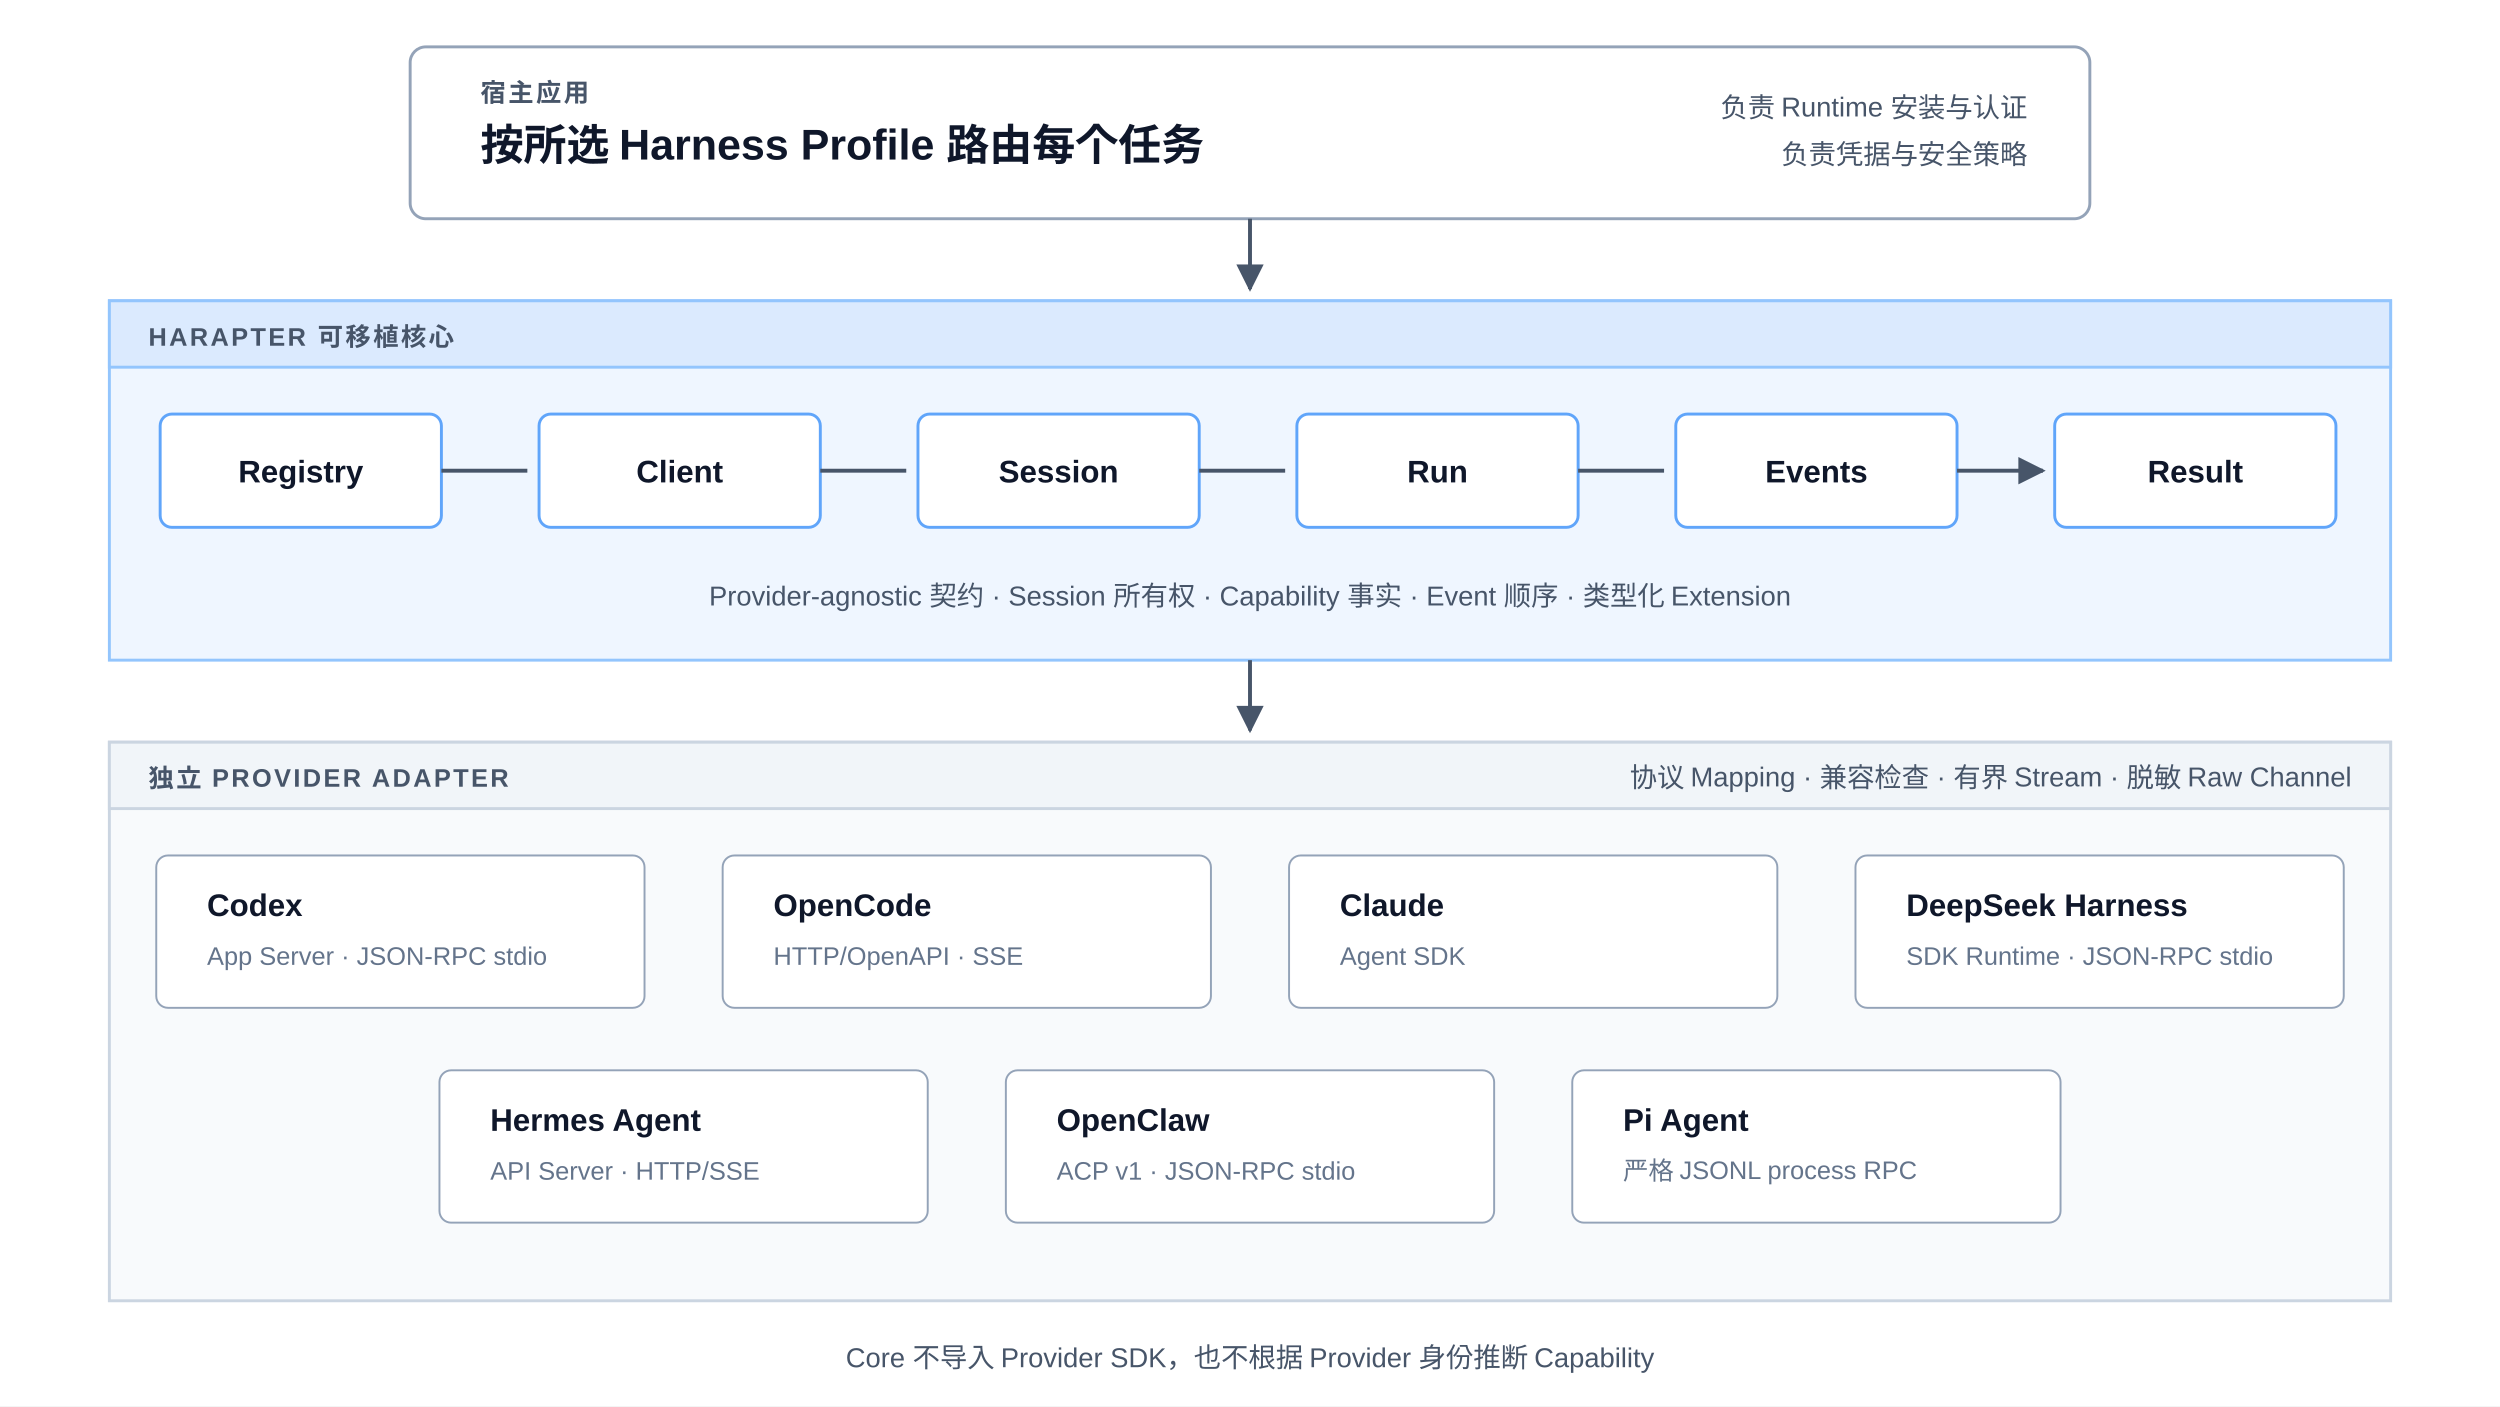
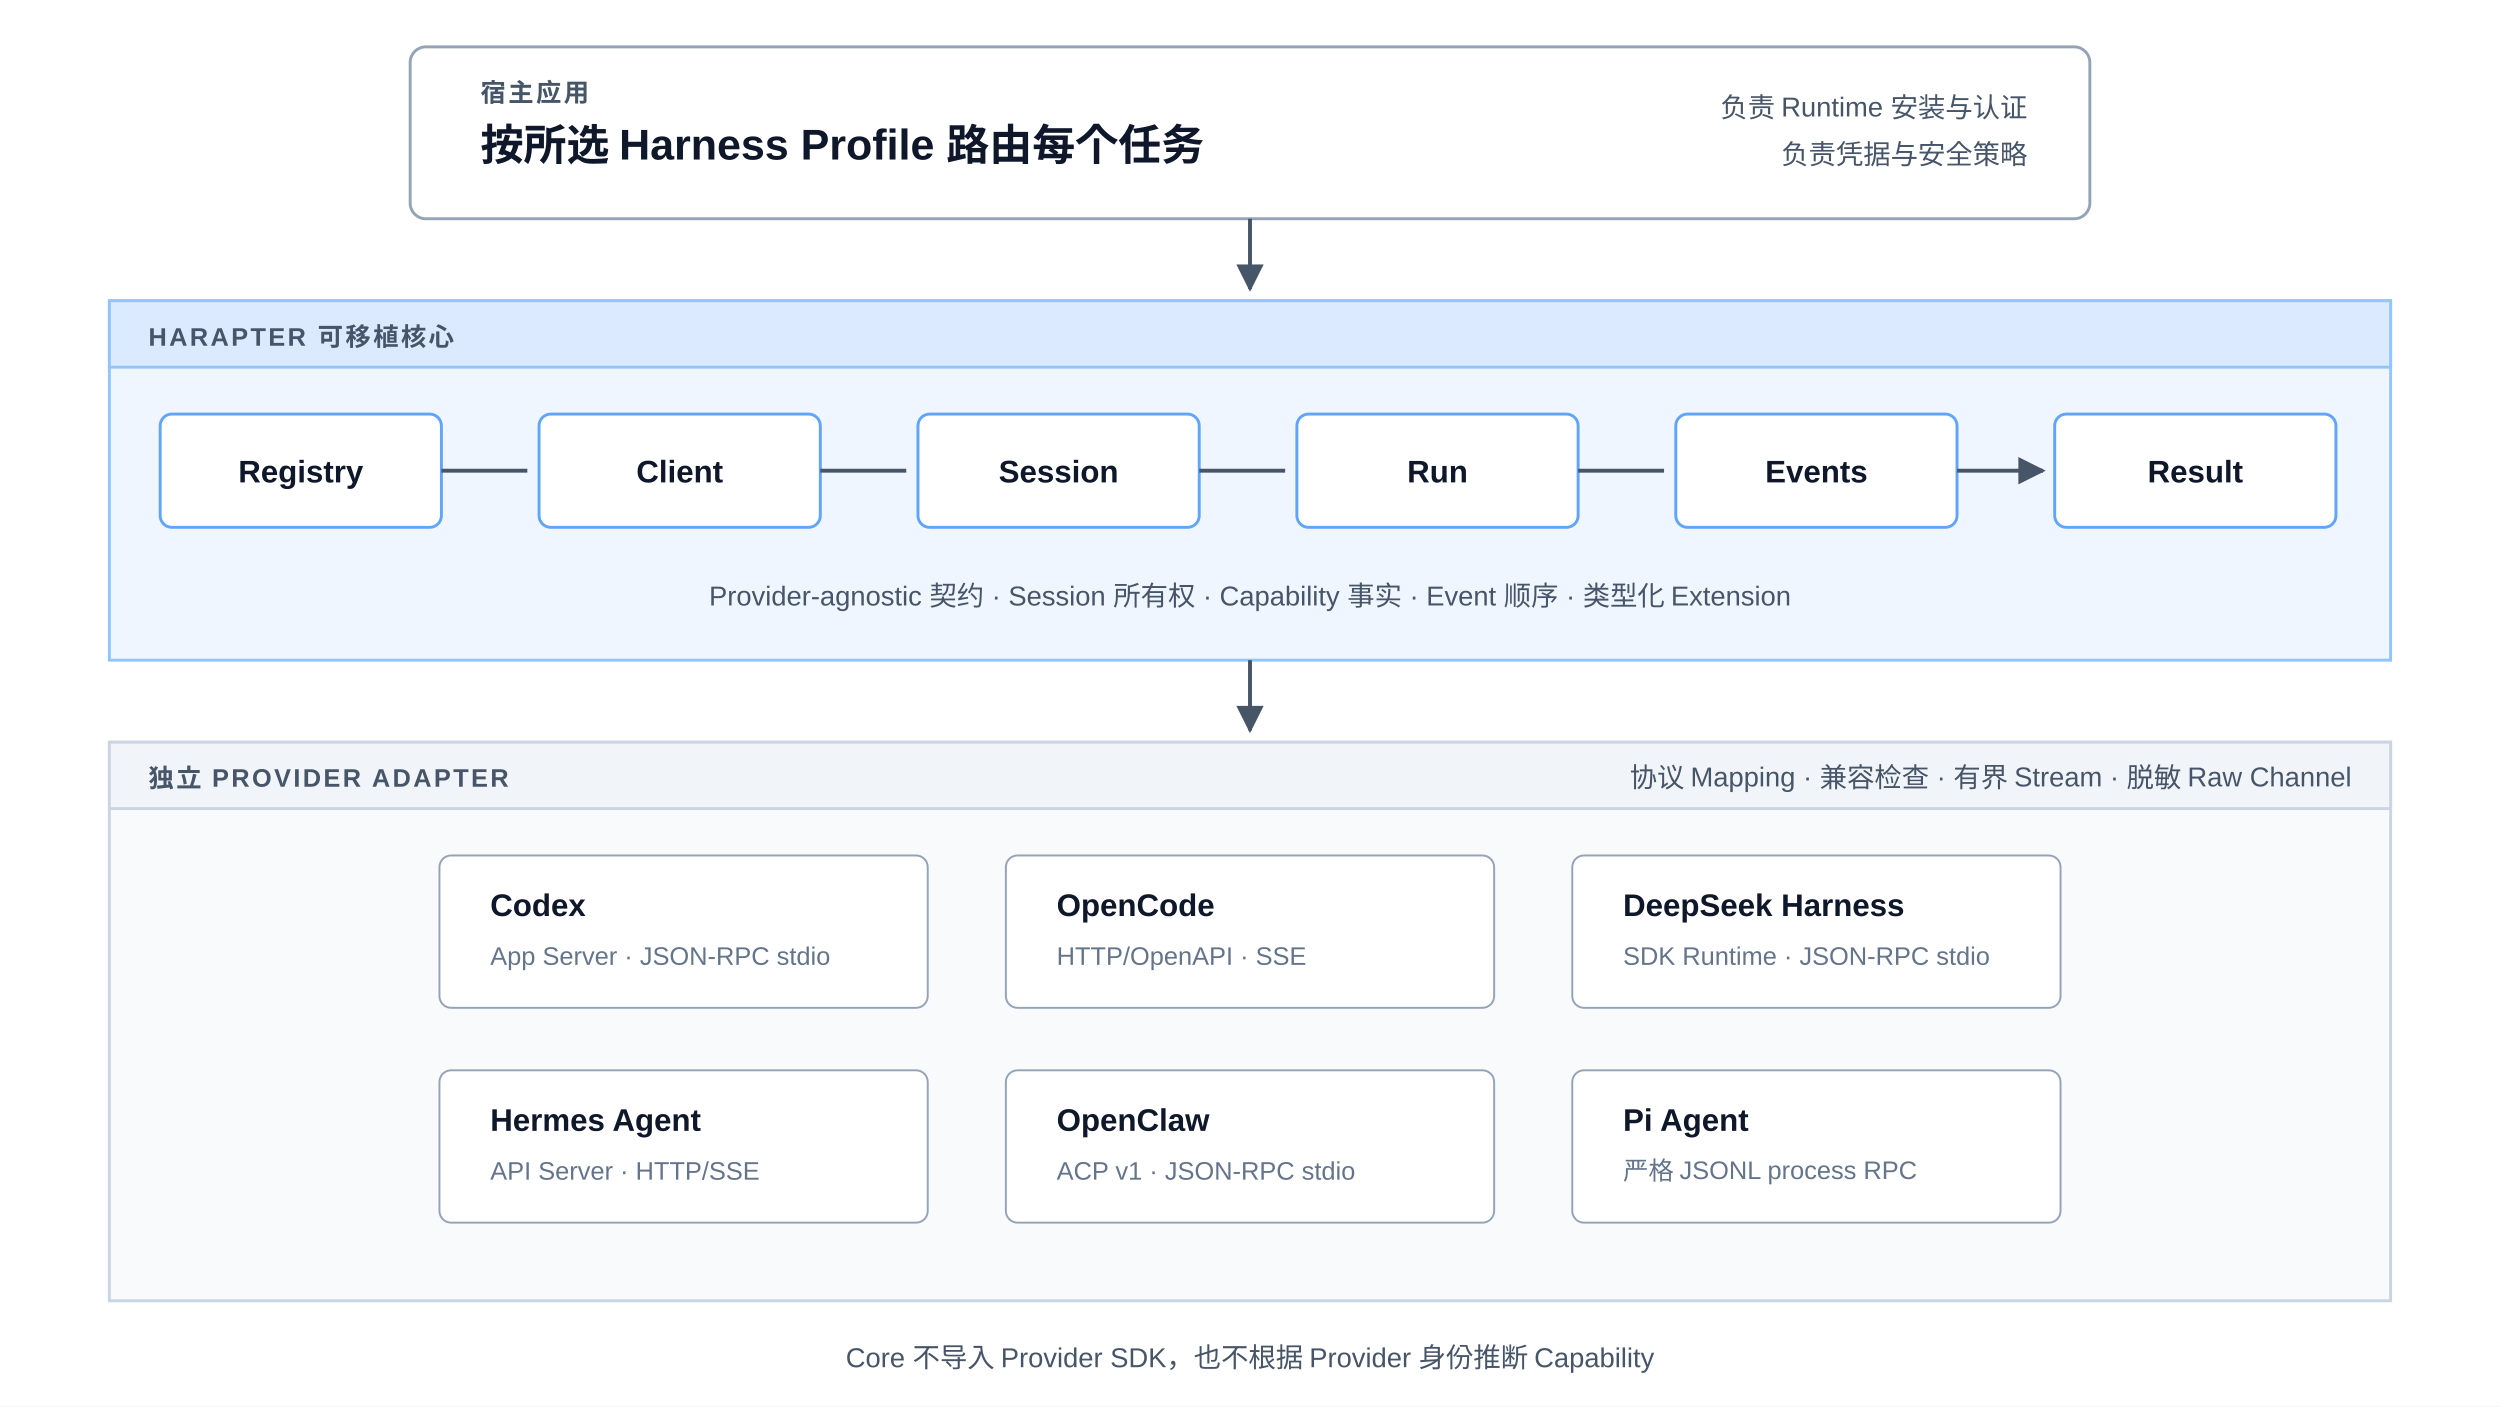
<svg xmlns="http://www.w3.org/2000/svg" width="1280" height="720" viewBox="0 0 1280 720" role="img" aria-labelledby="title description">
  <defs>
    <marker id="arrow" viewBox="0 0 10 10" refX="9" refY="5" markerWidth="7" markerHeight="7" orient="auto-start-reverse">
      <path d="M0 0L10 5L0 10Z" fill="#475569" />
    </marker>
    <style>
      .section { fill: #475569; font: 700 13px Arial, "PingFang SC", sans-serif; letter-spacing: 1.2px; }
      .heading { fill: #0f172a; font: 700 22px Arial, "PingFang SC", sans-serif; }
      .body { fill: #475569; font: 400 14px Arial, "PingFang SC", sans-serif; }
      .node { fill: #0f172a; font: 600 16px Arial, "PingFang SC", sans-serif; }
      .provider { fill: #0f172a; font: 600 16px Arial, "PingFang SC", sans-serif; }
      .interface { fill: #64748b; font: 400 13px Arial, "PingFang SC", sans-serif; }
      .connector { fill: none; stroke: #475569; stroke-width: 2; marker-end: url(#arrow); }
    </style>
  </defs>
  <rect width="1280" height="720" fill="#ffffff" />
  <rect x="210" y="24" width="860" height="88" rx="8" fill="#ffffff" stroke="#94a3b8" stroke-width="1.5" />
  <text x="246" y="52" class="section">宿主应用</text>
  <text x="246" y="82" class="heading">按所选 Harness Profile 路由每个任务</text>
  <text x="1038" y="60" class="body" text-anchor="end">负责 Runtime 安装与认证</text>
  <text x="1038" y="84" class="body" text-anchor="end">负责凭据与安全策略</text>
  <path d="M640 112V148" class="connector" />
  <rect x="56" y="154" width="1168" height="184" fill="#eff6ff" stroke="#93c5fd" stroke-width="1.5" />
  <rect x="56" y="154" width="1168" height="34" fill="#dbeafe" stroke="#93c5fd" stroke-width="1.5" />
  <text x="76" y="177" class="section">HARAPTER 可移植核心</text>
  <rect x="82" y="212" width="144" height="58" rx="6" fill="#ffffff" stroke="#60a5fa" stroke-width="1.5" />
  <rect x="276" y="212" width="144" height="58" rx="6" fill="#ffffff" stroke="#60a5fa" stroke-width="1.5" />
  <rect x="470" y="212" width="144" height="58" rx="6" fill="#ffffff" stroke="#60a5fa" stroke-width="1.5" />
  <rect x="664" y="212" width="144" height="58" rx="6" fill="#ffffff" stroke="#60a5fa" stroke-width="1.5" />
  <rect x="858" y="212" width="144" height="58" rx="6" fill="#ffffff" stroke="#60a5fa" stroke-width="1.5" />
  <rect x="1052" y="212" width="144" height="58" rx="6" fill="#ffffff" stroke="#60a5fa" stroke-width="1.5" />
  <text x="154" y="247" class="node" text-anchor="middle">Registry</text>
  <text x="348" y="247" class="node" text-anchor="middle">Client</text>
  <text x="542" y="247" class="node" text-anchor="middle">Session</text>
  <text x="736" y="247" class="node" text-anchor="middle">Run</text>
  <text x="930" y="247" class="node" text-anchor="middle">Events</text>
  <text x="1124" y="247" class="node" text-anchor="middle">Result</text>
  <path d="M226 241H270M420 241H464M614 241H658M808 241H852M1002 241H1046" class="connector" />
  <text x="640" y="310" class="body" text-anchor="middle">Provider-agnostic 契约 · Session 所有权 · Capability 事实 · Event 顺序 · 类型化 Extension</text>
  <path d="M640 338V374" class="connector" />
  <rect x="56" y="380" width="1168" height="286" fill="#f8fafc" stroke="#cbd5e1" stroke-width="1.5" />
  <rect x="56" y="380" width="1168" height="34" fill="#f1f5f9" stroke="#cbd5e1" stroke-width="1.5" />
  <text x="76" y="403" class="section">独立 PROVIDER ADAPTER</text>
  <text x="1204" y="403" class="body" text-anchor="end">协议 Mapping · 兼容检查 · 有界 Stream · 脱敏 Raw Channel</text>
  <g>
-     <rect x="80" y="438" width="250" height="78" rx="6" fill="#ffffff" stroke="#94a3b8" />
-     <text x="106" y="469" class="provider">Codex</text>
-     <text x="106" y="494" class="interface">App Server · JSON-RPC stdio</text>
-     <rect x="370" y="438" width="250" height="78" rx="6" fill="#ffffff" stroke="#94a3b8" />
-     <text x="396" y="469" class="provider">OpenCode</text>
-     <text x="396" y="494" class="interface">HTTP/OpenAPI · SSE</text>
-     <rect x="660" y="438" width="250" height="78" rx="6" fill="#ffffff" stroke="#94a3b8" />
-     <text x="686" y="469" class="provider">Claude</text>
-     <text x="686" y="494" class="interface">Agent SDK</text>
-     <rect x="950" y="438" width="250" height="78" rx="6" fill="#ffffff" stroke="#94a3b8" />
-     <text x="976" y="469" class="provider">DeepSeek Harness</text>
-     <text x="976" y="494" class="interface">SDK Runtime · JSON-RPC stdio</text>
+     <rect x="225" y="438" width="250" height="78" rx="6" fill="#ffffff" stroke="#94a3b8" />
+     <text x="251" y="469" class="provider">Codex</text>
+     <text x="251" y="494" class="interface">App Server · JSON-RPC stdio</text>
+     <rect x="515" y="438" width="250" height="78" rx="6" fill="#ffffff" stroke="#94a3b8" />
+     <text x="541" y="469" class="provider">OpenCode</text>
+     <text x="541" y="494" class="interface">HTTP/OpenAPI · SSE</text>
+     <rect x="805" y="438" width="250" height="78" rx="6" fill="#ffffff" stroke="#94a3b8" />
+     <text x="831" y="469" class="provider">DeepSeek Harness</text>
+     <text x="831" y="494" class="interface">SDK Runtime · JSON-RPC stdio</text>
    <rect x="225" y="548" width="250" height="78" rx="6" fill="#ffffff" stroke="#94a3b8" />
    <text x="251" y="579" class="provider">Hermes Agent</text>
    <text x="251" y="604" class="interface">API Server · HTTP/SSE</text>
    <rect x="515" y="548" width="250" height="78" rx="6" fill="#ffffff" stroke="#94a3b8" />
    <text x="541" y="579" class="provider">OpenClaw</text>
    <text x="541" y="604" class="interface">ACP v1 · JSON-RPC stdio</text>
    <rect x="805" y="548" width="250" height="78" rx="6" fill="#ffffff" stroke="#94a3b8" />
    <text x="831" y="579" class="provider">Pi Agent</text>
    <text x="831" y="604" class="interface">严格 JSONL process RPC</text>
  </g>
  <text x="640" y="700" class="body" text-anchor="middle">Core 不导入 Provider SDK，也不根据 Provider 身份推断 Capability</text>
</svg>
